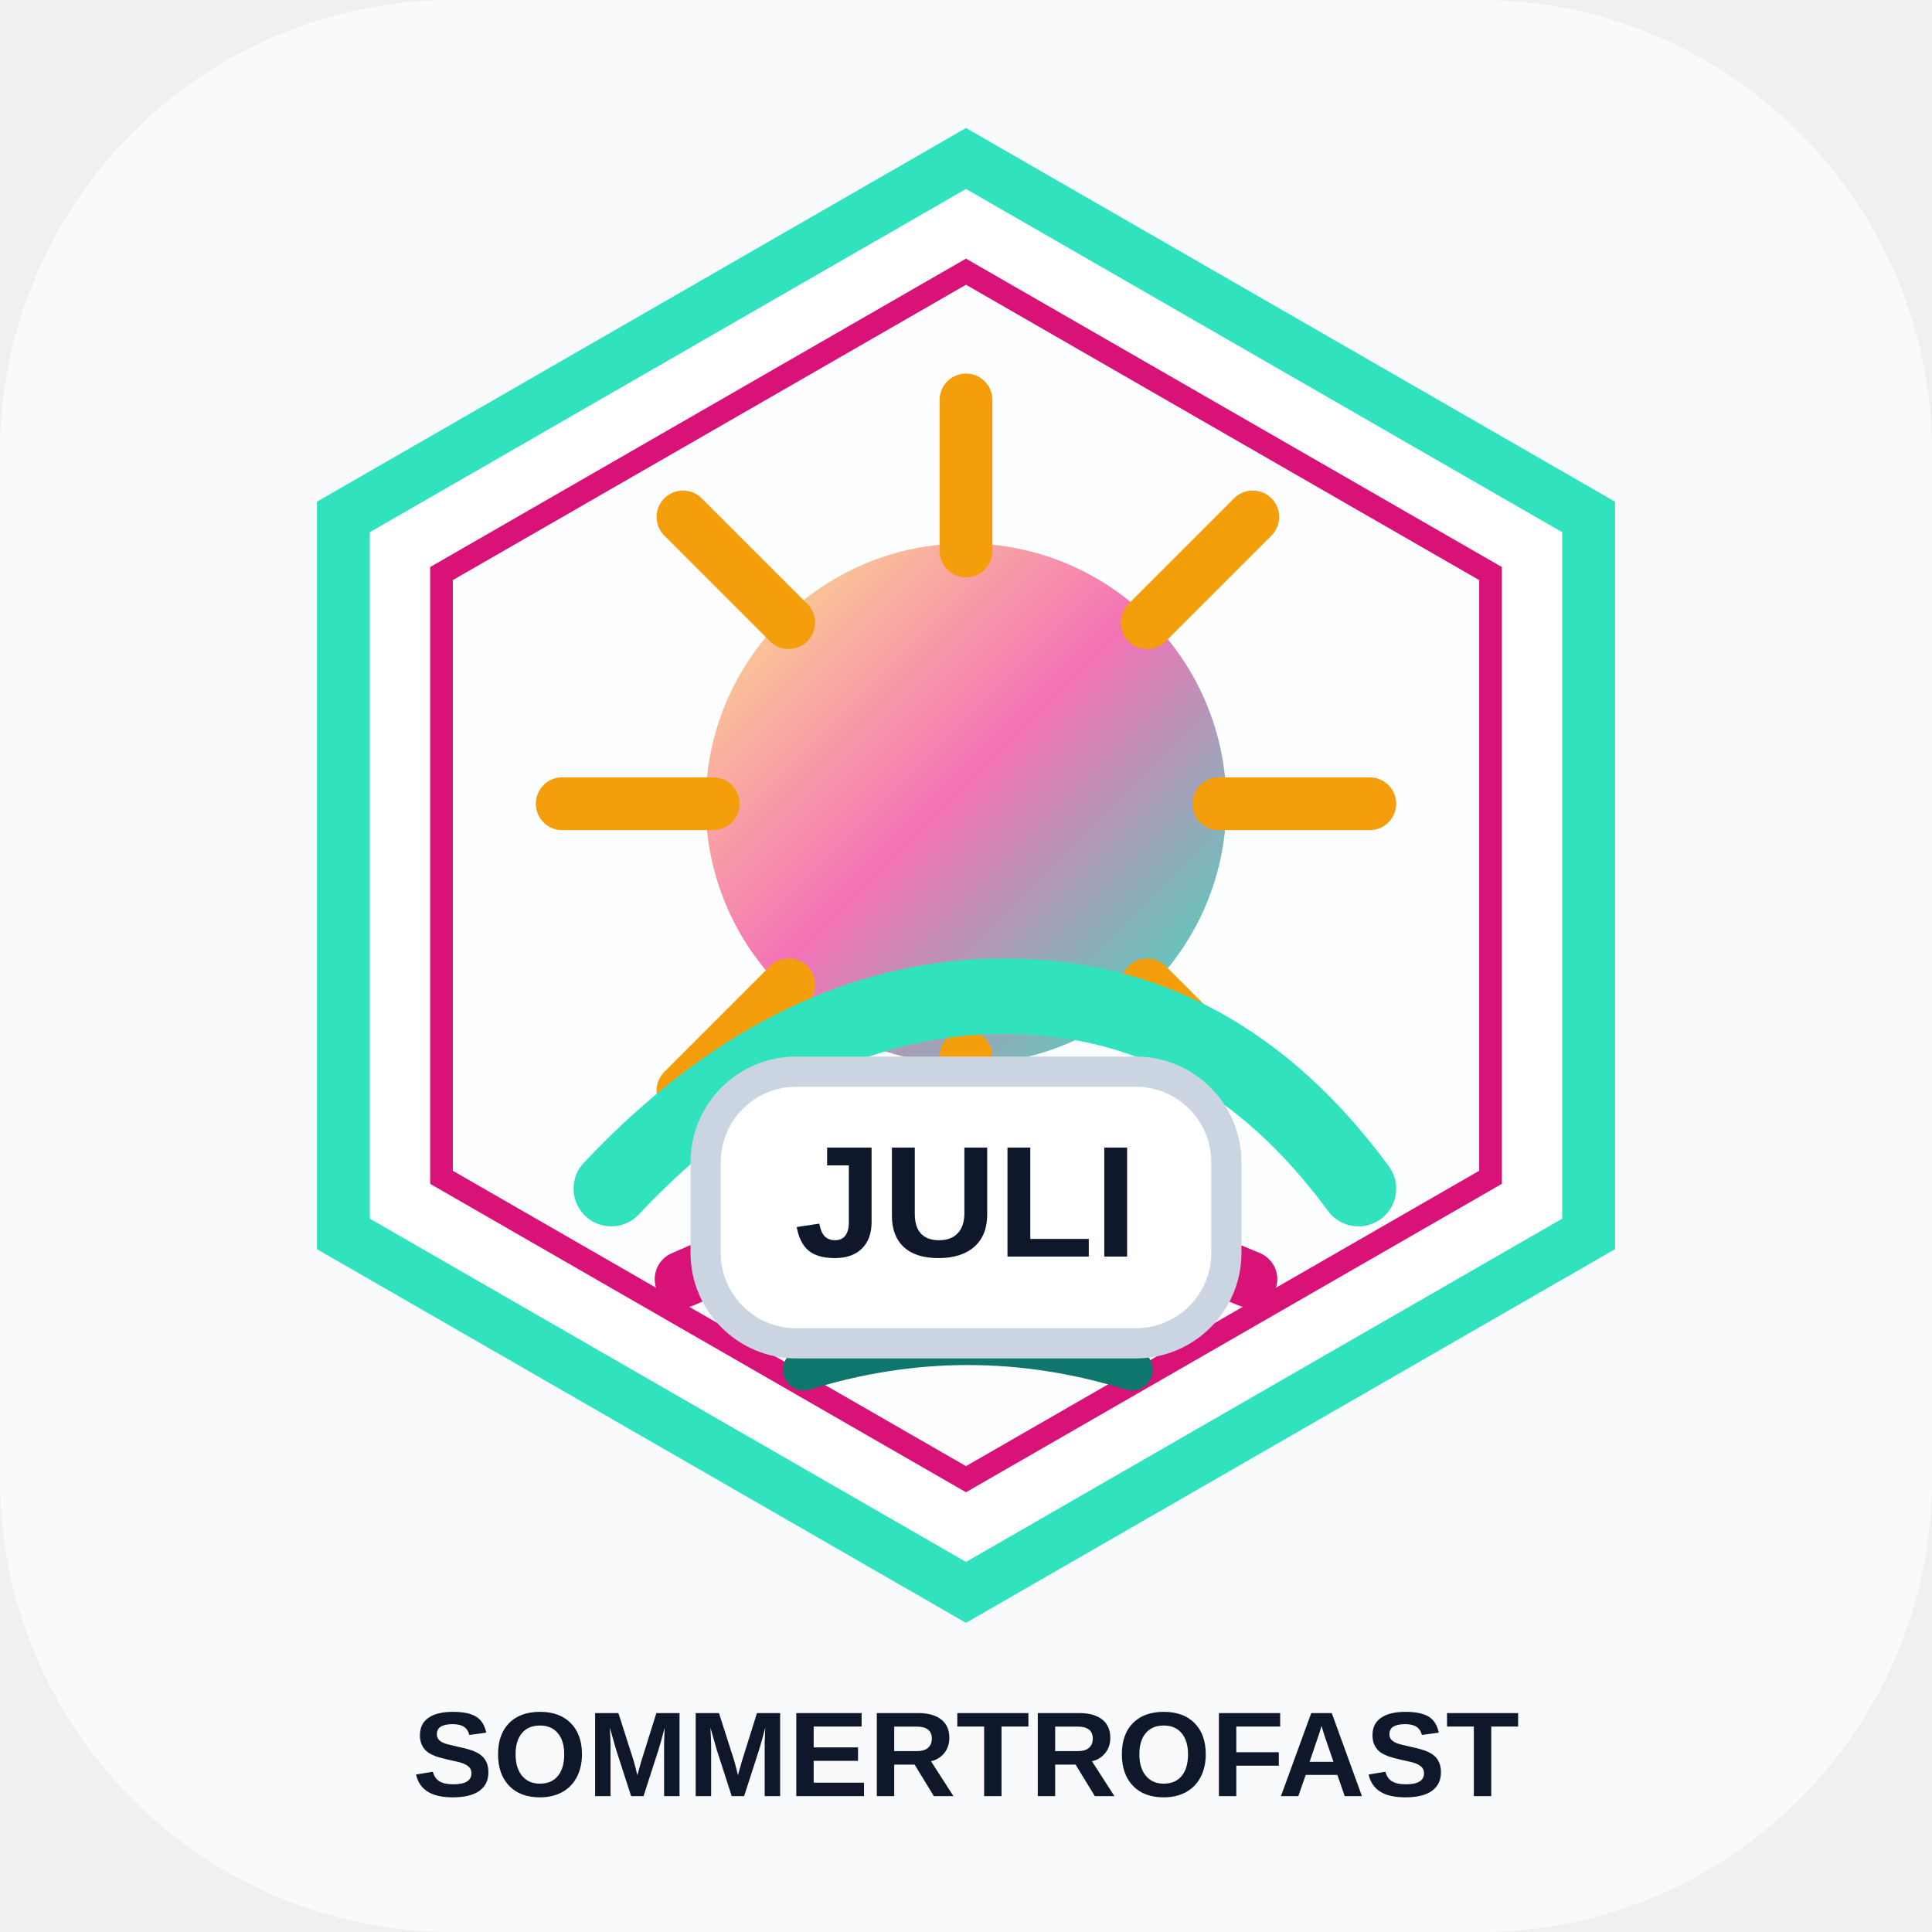
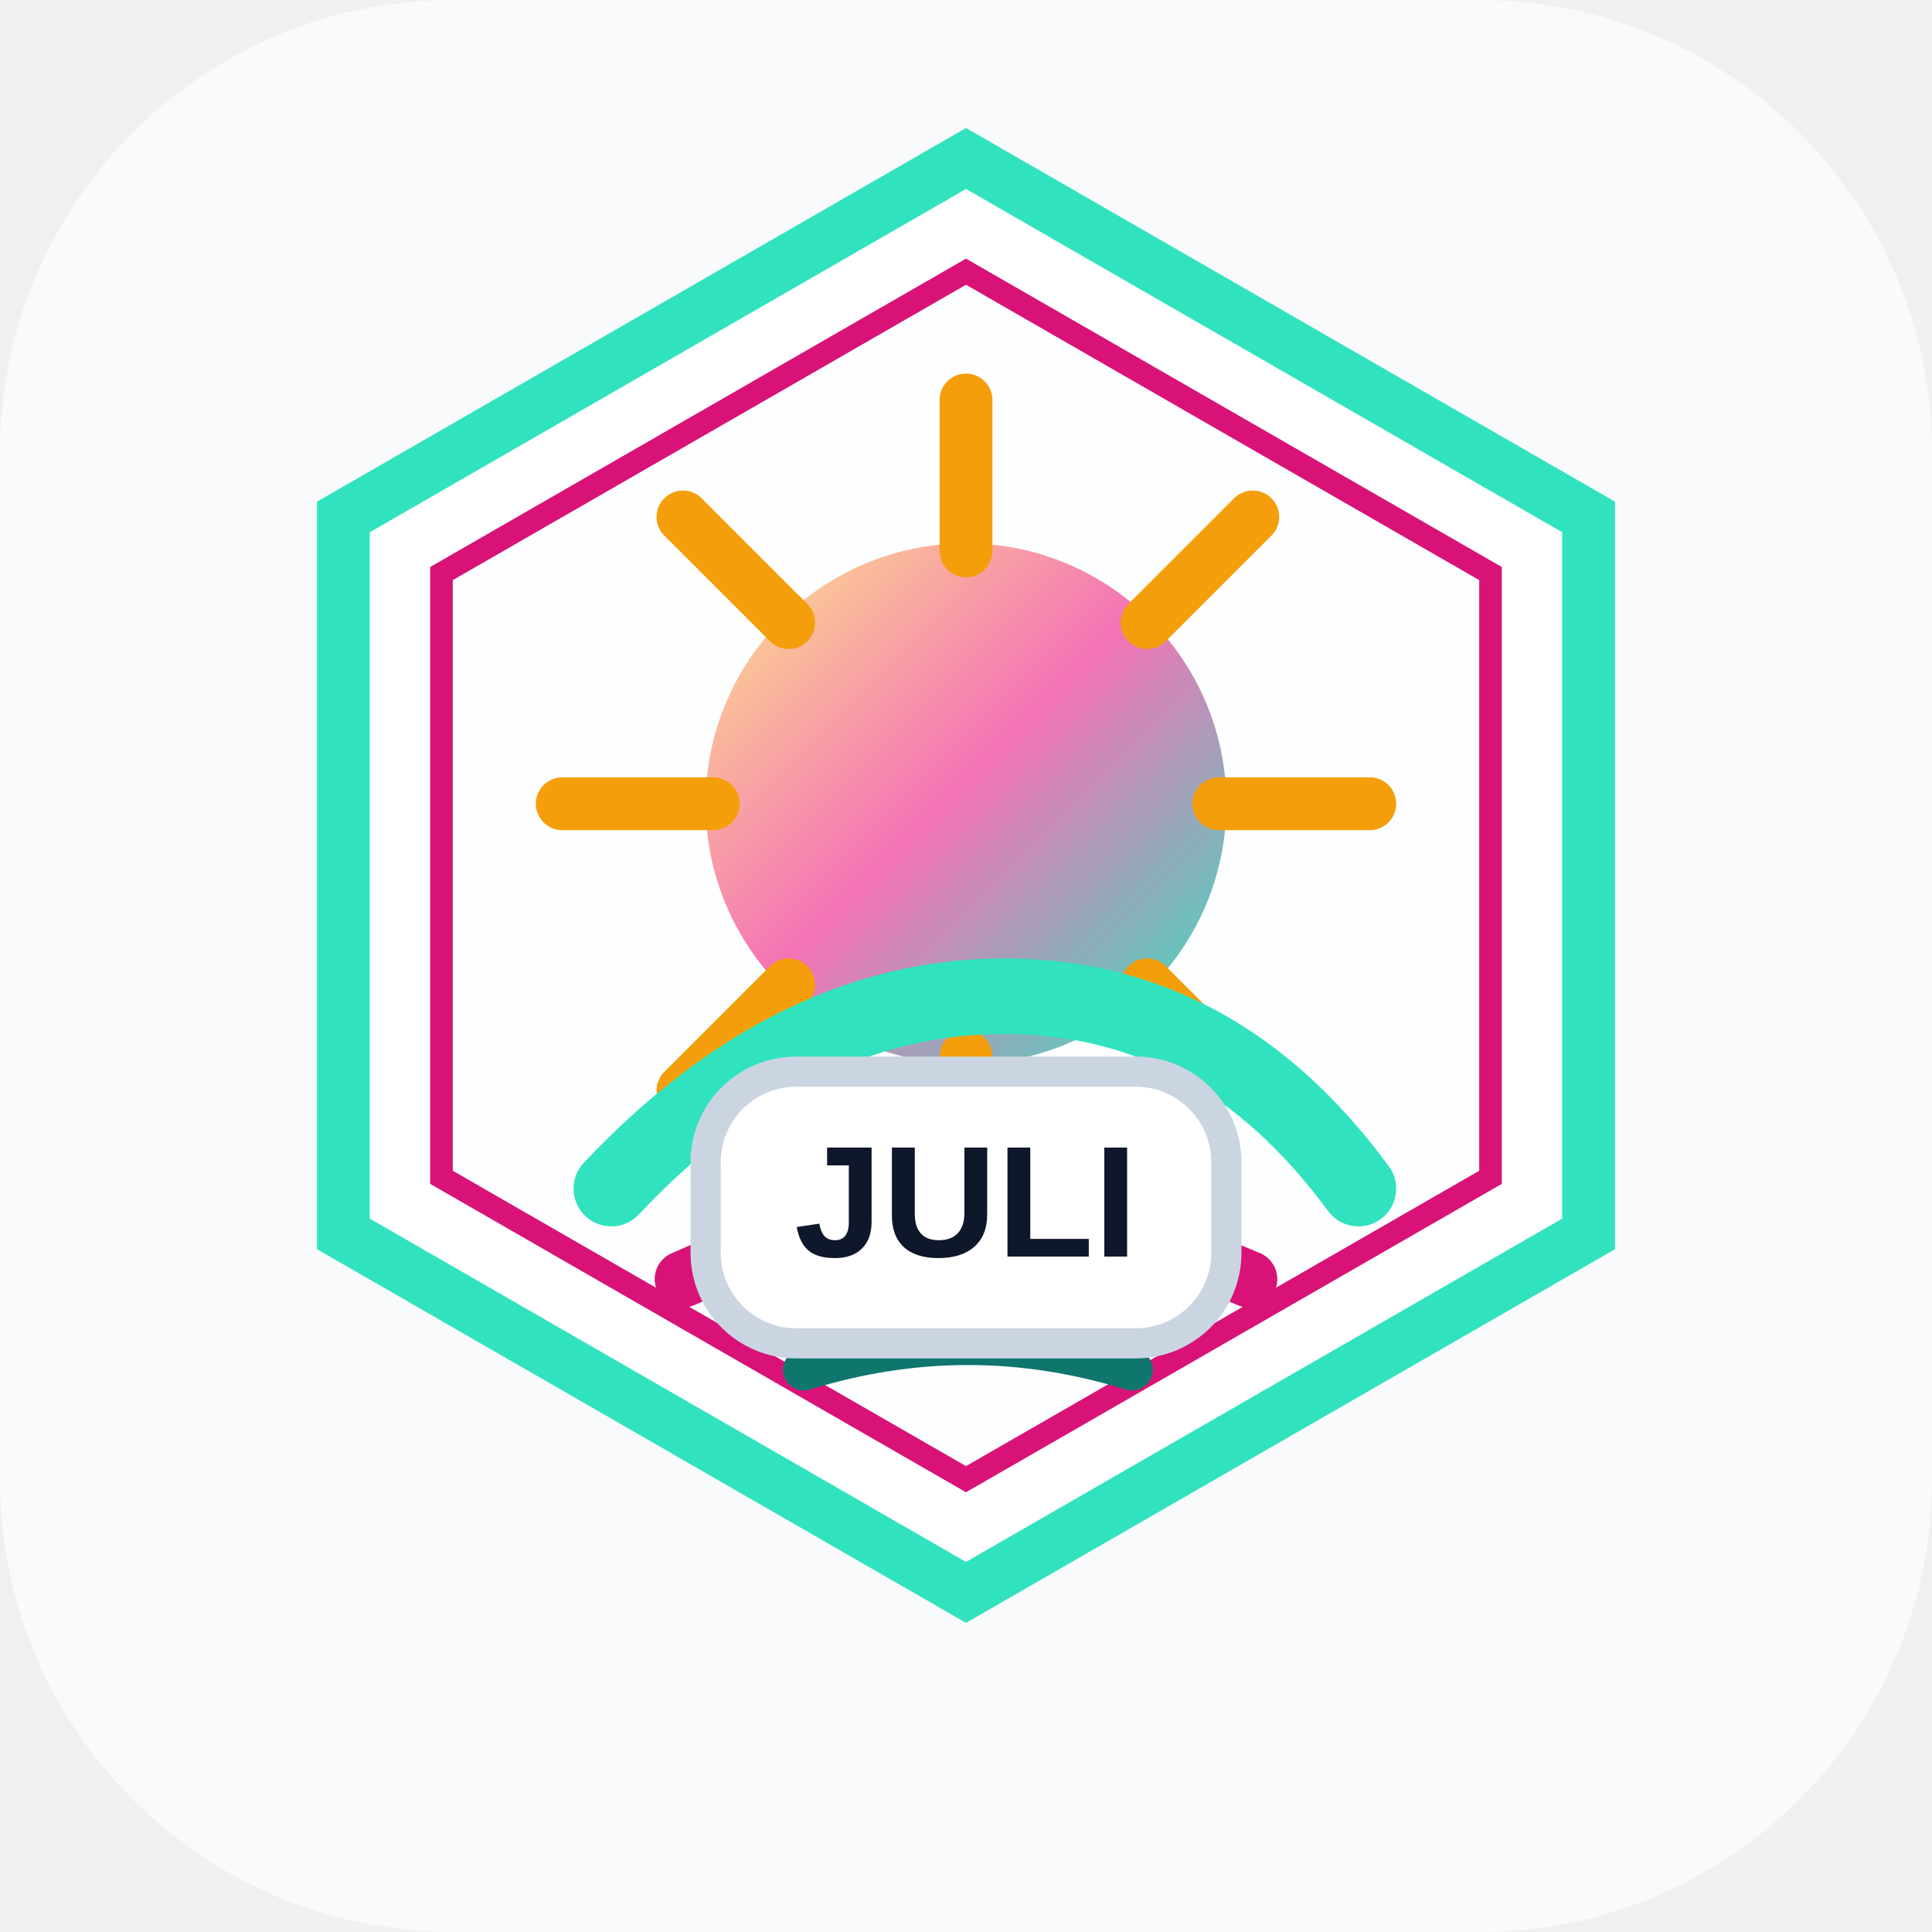
<svg xmlns="http://www.w3.org/2000/svg" width="512" height="512" viewBox="0 0 512 512" fill="none">
  <rect width="512" height="512" rx="120" fill="#F8FAFC" />
  <path d="M256 42 421 137v190L256 422 91 327V137L256 42Z" fill="white" stroke="#30E3BE" stroke-width="14" />
  <path d="M256 72 395 152v160L256 392 117 312V152L256 72Z" fill="#FDFEFF" stroke="#D91278" stroke-width="6" />
  <circle cx="256" cy="213" r="69" fill="url(#paint0_linear_146_26)" />
  <path d="M256 106v40M256 280v40M363 213h-40M189 213h-40M332 137l-28 28M209 261l-28 28M332 289l-28-28M209 165l-28-28" stroke="#F59E0B" stroke-width="14" stroke-linecap="round" />
  <path d="M162 315c32-34 67-51 104-51 38 0 69 17 94 51" stroke="#30E3BE" stroke-width="20" stroke-linecap="round" />
  <path d="M181 339c49-22 99-22 150 0" stroke="#D91278" stroke-width="15" stroke-linecap="round" />
  <path d="M213 363c29-9 58-9 87 0" stroke="#0F766E" stroke-width="11" stroke-linecap="round" />
  <rect x="187" y="284" width="138" height="72" rx="24" fill="white" stroke="#CBD5E1" stroke-width="8" />
  <text x="256" y="333" text-anchor="middle" font-family="Arial, sans-serif" font-size="42" font-weight="900" fill="#0F172A">JULI</text>
-   <text x="256" y="476" text-anchor="middle" font-family="Arial, sans-serif" font-size="32" font-weight="900" fill="#0F172A">SOMMERTROFAST</text>
  <defs>
    <linearGradient id="paint0_linear_146_26" x1="187" y1="144" x2="325" y2="282" gradientUnits="userSpaceOnUse">
      <stop stop-color="#FDE68A" />
      <stop offset=".48" stop-color="#F472B6" />
      <stop offset="1" stop-color="#30E3BE" />
    </linearGradient>
  </defs>
</svg>
